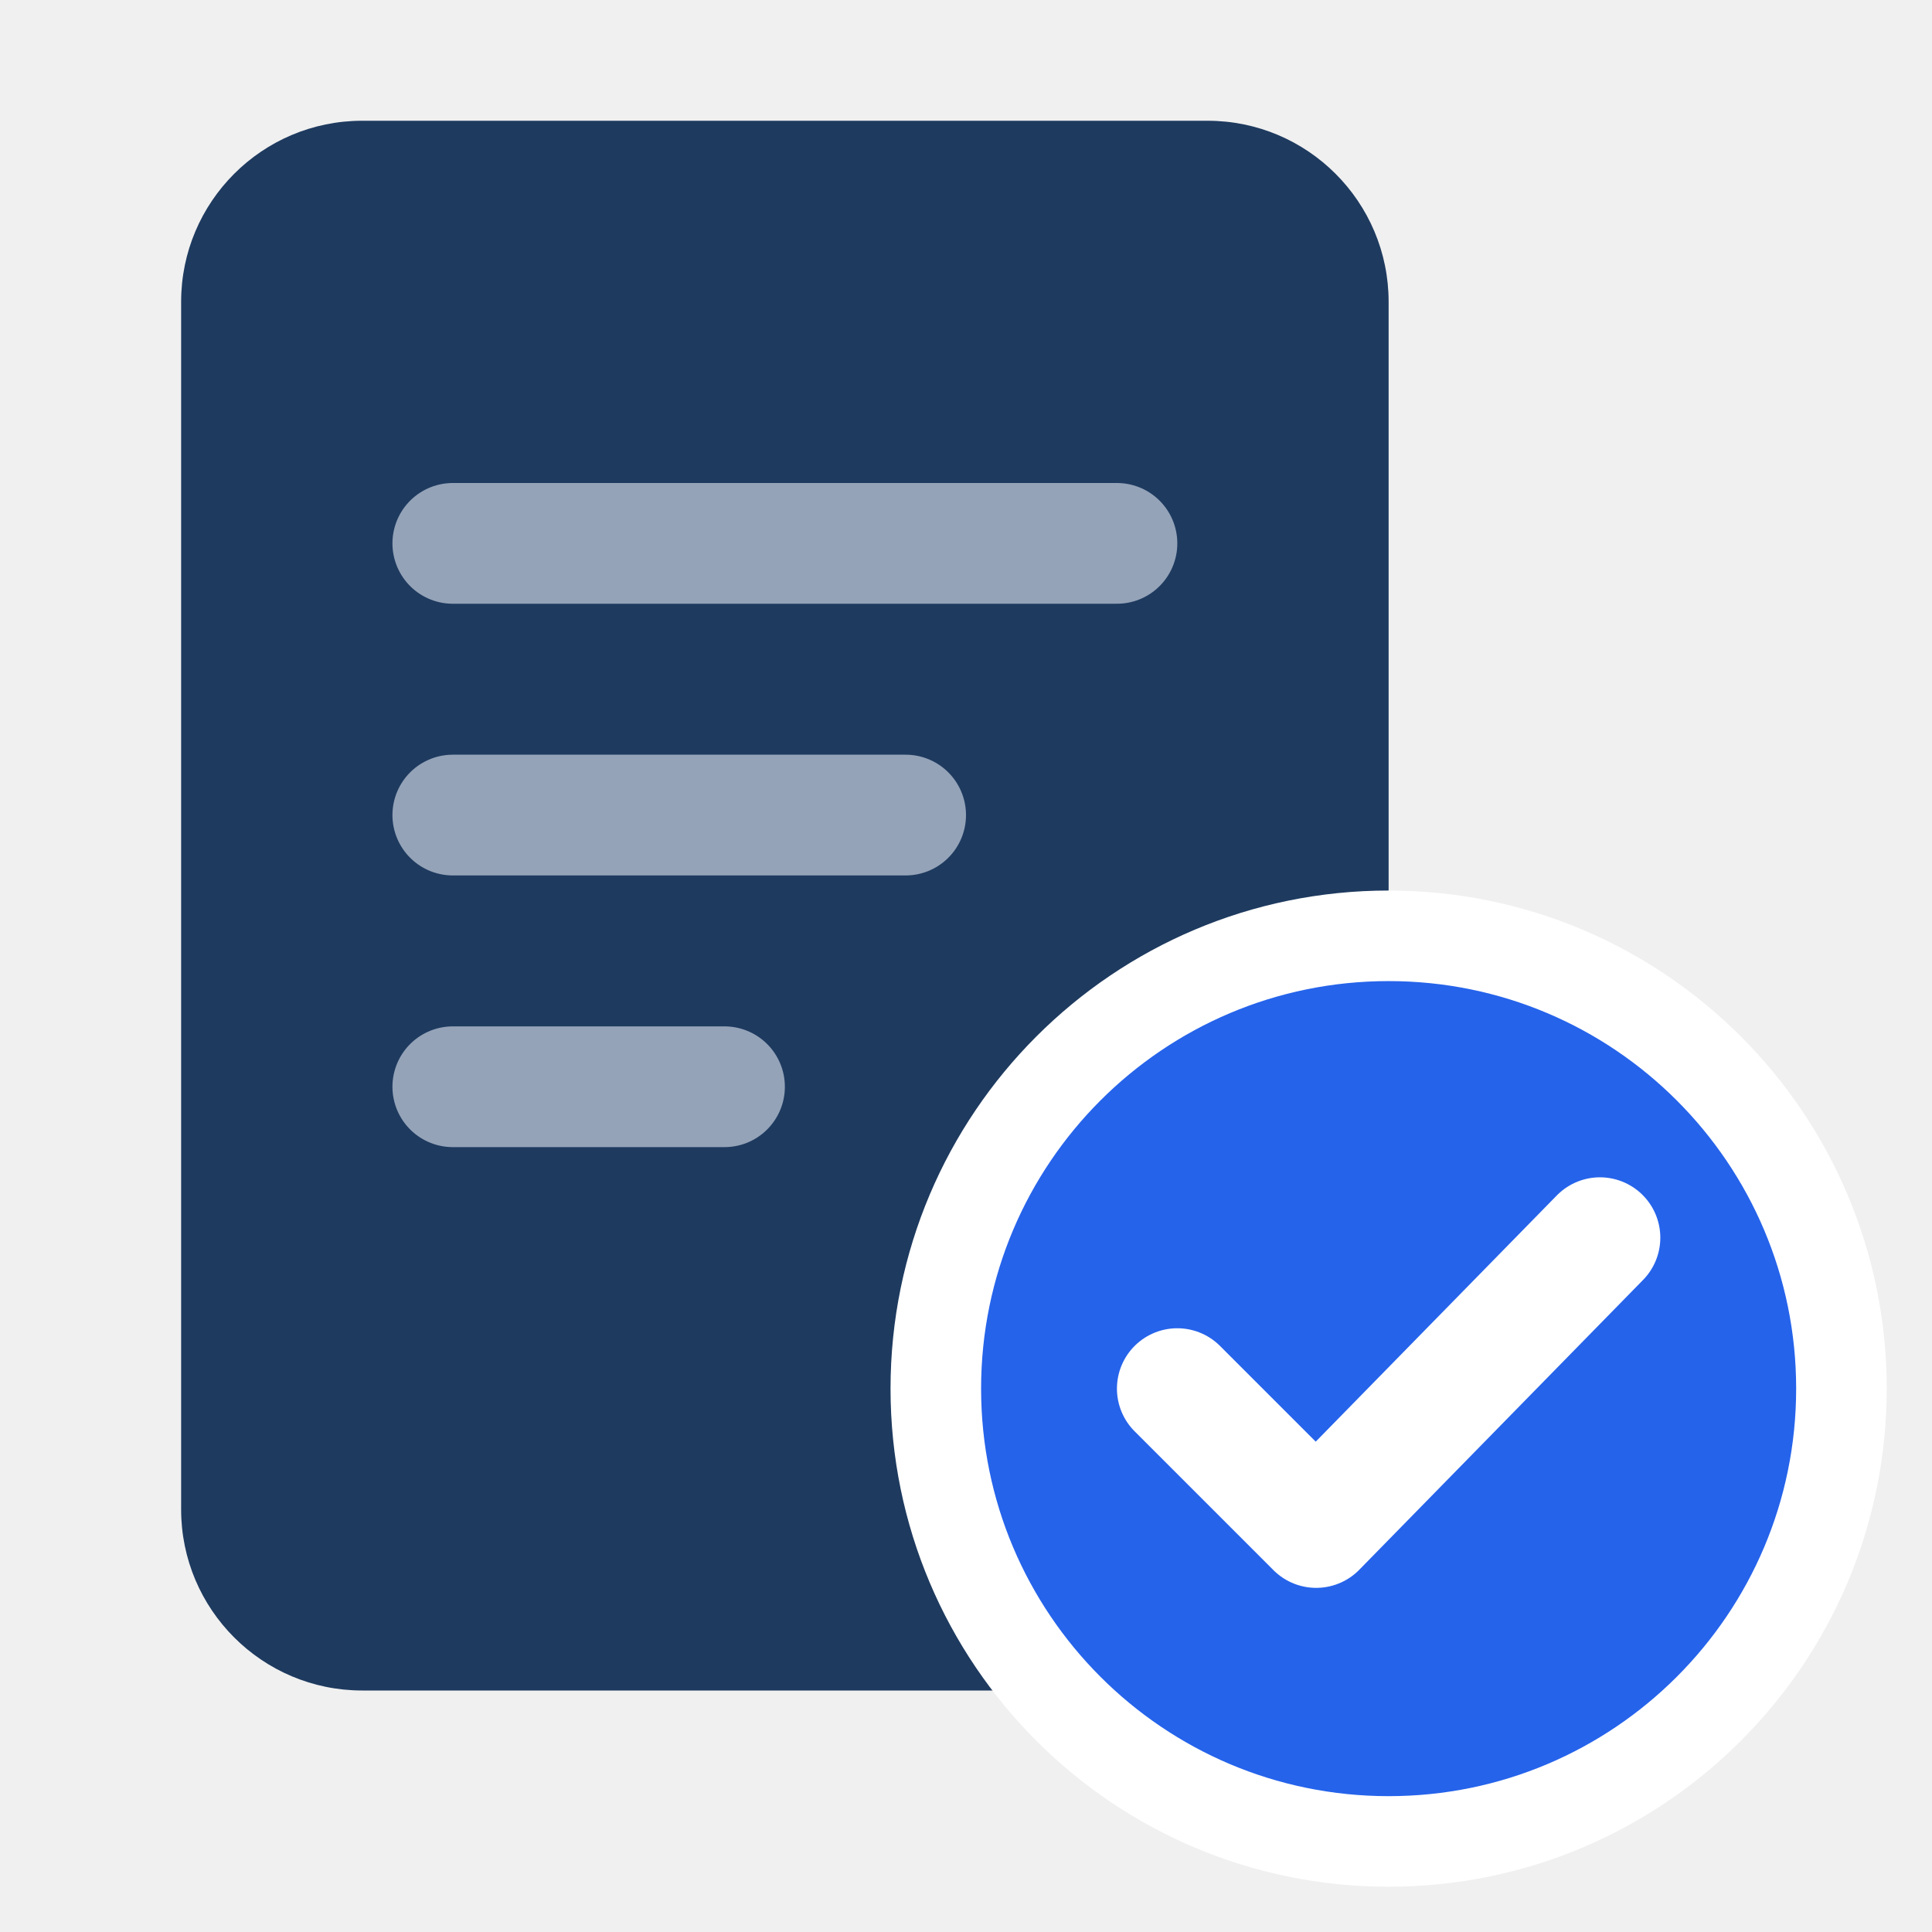
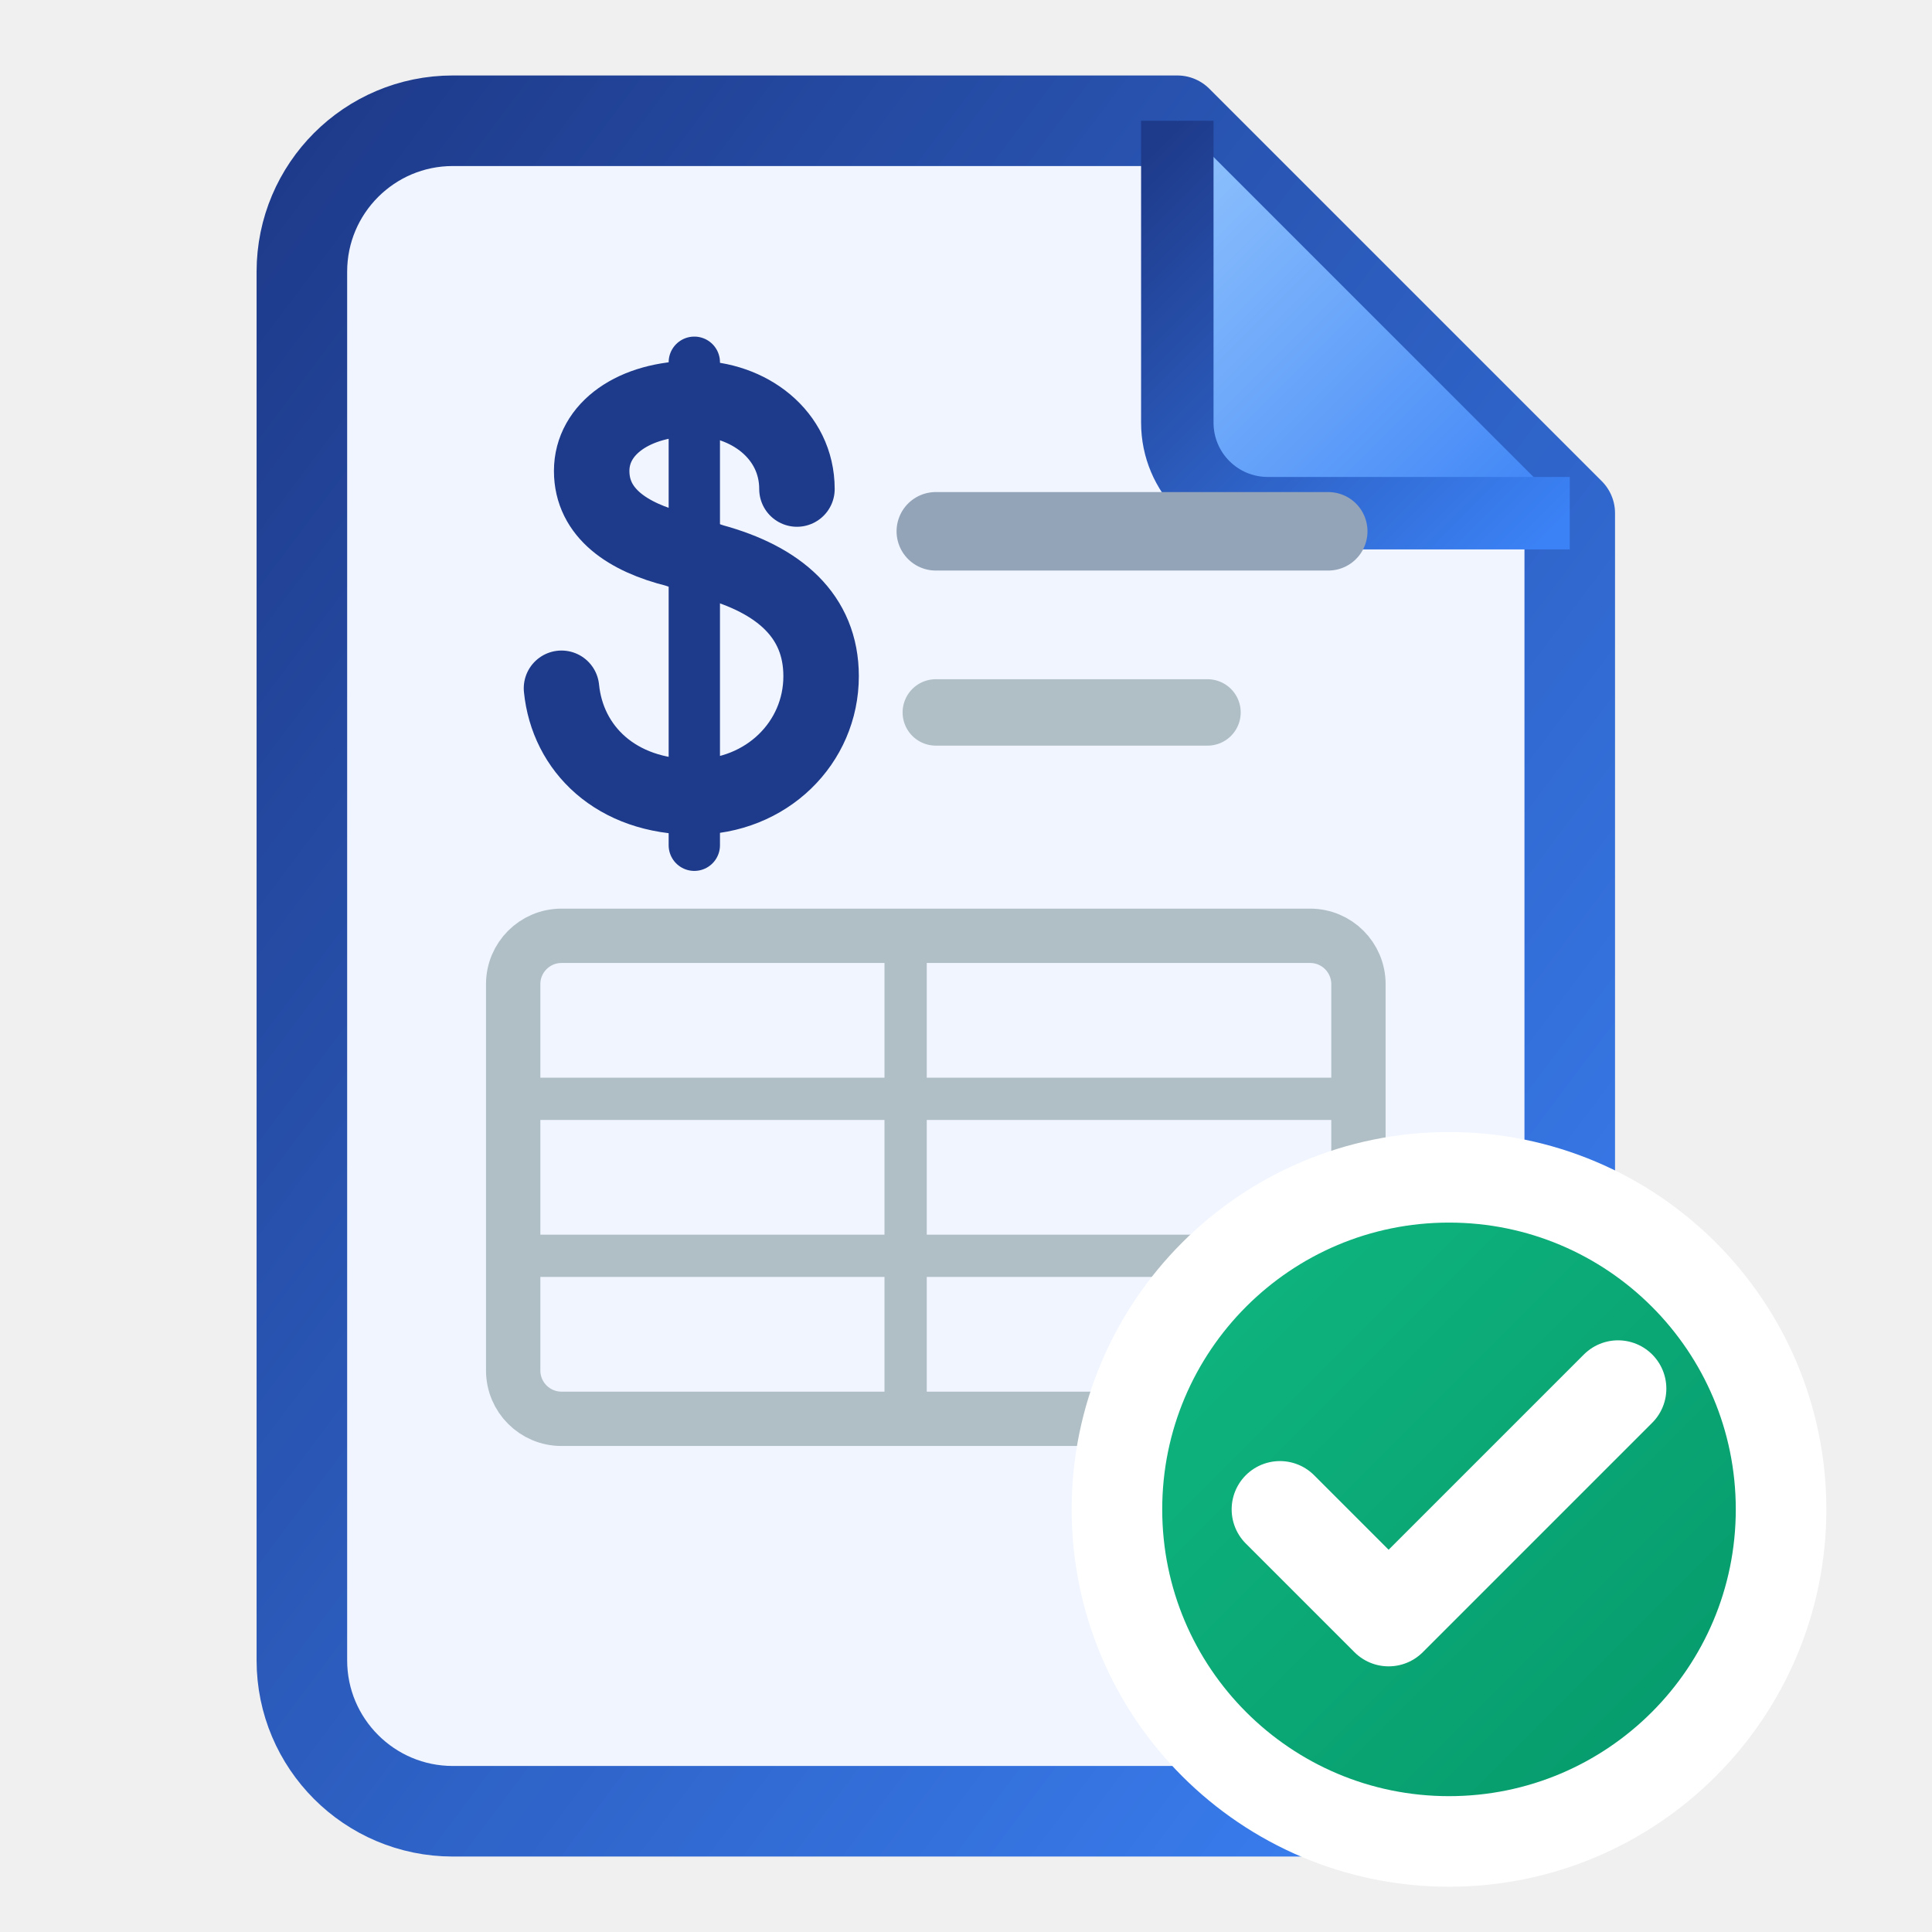
<svg xmlns="http://www.w3.org/2000/svg" viewBox="0 0 32 32" width="32" height="32" fill="none">
-   <rect x="3" y="2" width="20" height="26" rx="3" fill="#1e3a5f" />
-   <line x1="7.5" y1="9" x2="18.5" y2="9" stroke="#94a3b8" stroke-width="2" stroke-linecap="round" />
-   <line x1="7.5" y1="13.5" x2="15" y2="13.5" stroke="#94a3b8" stroke-width="2" stroke-linecap="round" />
-   <line x1="7.5" y1="18" x2="12" y2="18" stroke="#94a3b8" stroke-width="2" stroke-linecap="round" />
-   <circle cx="23" cy="23" r="7.5" fill="#2563eb" stroke="#fff" stroke-width="1.5" />
-   <path d="M19.5 23L21.8 25.3L26.5 20.5" stroke="#fff" stroke-width="2" stroke-linecap="round" stroke-linejoin="round" />
+   <defs>
+     <linearGradient id="docStroke" x1="0" y1="0" x2="1" y2="1">
+       <stop offset="0%" stop-color="#1e3a8a" />
+       <stop offset="100%" stop-color="#3b82f6" />
+     </linearGradient>
+     <linearGradient id="foldFill" x1="0" y1="0" x2="1" y2="1">
+       <stop offset="0%" stop-color="#93c5fd" />
+       <stop offset="100%" stop-color="#3b82f6" />
+     </linearGradient>
+     <linearGradient id="checkBg" x1="0" y1="0" x2="1" y2="1">
+       <stop offset="0%" stop-color="#10b981" />
+       <stop offset="100%" stop-color="#059669" />
+     </linearGradient>
+   </defs>
+   <path d="M5 4.5C5 3.12 6.12 2 7.5 2H19.5L26 8.5V27.5C26 28.88 24.88 30 23.5 30H7.5C6.12 30 5 28.88 5 27.5V4.5Z" fill="#f0f5ff" stroke="url(#docStroke)" stroke-width="1.5" stroke-linejoin="round" />
+   <path d="M19.5 2V7C19.5 7.83 20.17 8.5 21 8.5H26" fill="url(#foldFill)" stroke="url(#docStroke)" stroke-width="1.2" stroke-linejoin="round" />
+   <line x1="11.5" y1="6" x2="11.5" y2="14" stroke="#1e3a8a" stroke-width="0.85" stroke-linecap="round" />
+   <path d="M13.2 8.1C13.2 7.2 12.4 6.6 11.5 6.6C10.5 6.6 9.8 7.1 9.8 7.8C9.8 8.5 10.4 8.9 11.2 9.1L11.8 9.3C12.9 9.6 13.6 10.2 13.6 11.2C13.6 12.3 12.7 13.2 11.5 13.2C10.2 13.2 9.4 12.4 9.3 11.4" fill="none" stroke="#1e3a8a" stroke-width="1.25" stroke-linecap="round" />
+   <line x1="15.5" y1="8.8" x2="22" y2="8.8" stroke="#93a3b8" stroke-width="1.3" stroke-linecap="round" />
+   <line x1="15.5" y1="11.8" x2="20" y2="11.8" stroke="#b0bec5" stroke-width="1.1" stroke-linecap="round" />
+   <rect x="8.5" y="15.5" width="14" height="8" rx="0.8" fill="none" stroke="#b0bec5" stroke-width="0.9" />
+   <line x1="8.5" y1="18.2" x2="22.5" y2="18.2" stroke="#b0bec5" stroke-width="0.7" />
+   <line x1="8.5" y1="20.8" x2="22.5" y2="20.8" stroke="#b0bec5" stroke-width="0.7" />
+   <line x1="15" y1="15.5" x2="15" y2="23.5" stroke="#b0bec5" stroke-width="0.7" />
+   <circle cx="24" cy="25" r="5.5" fill="url(#checkBg)" stroke="#fff" stroke-width="1.5" />
+   <path d="M21.2 25L23 26.8L26.8 23" stroke="#fff" stroke-width="1.6" stroke-linecap="round" stroke-linejoin="round" />
</svg>
